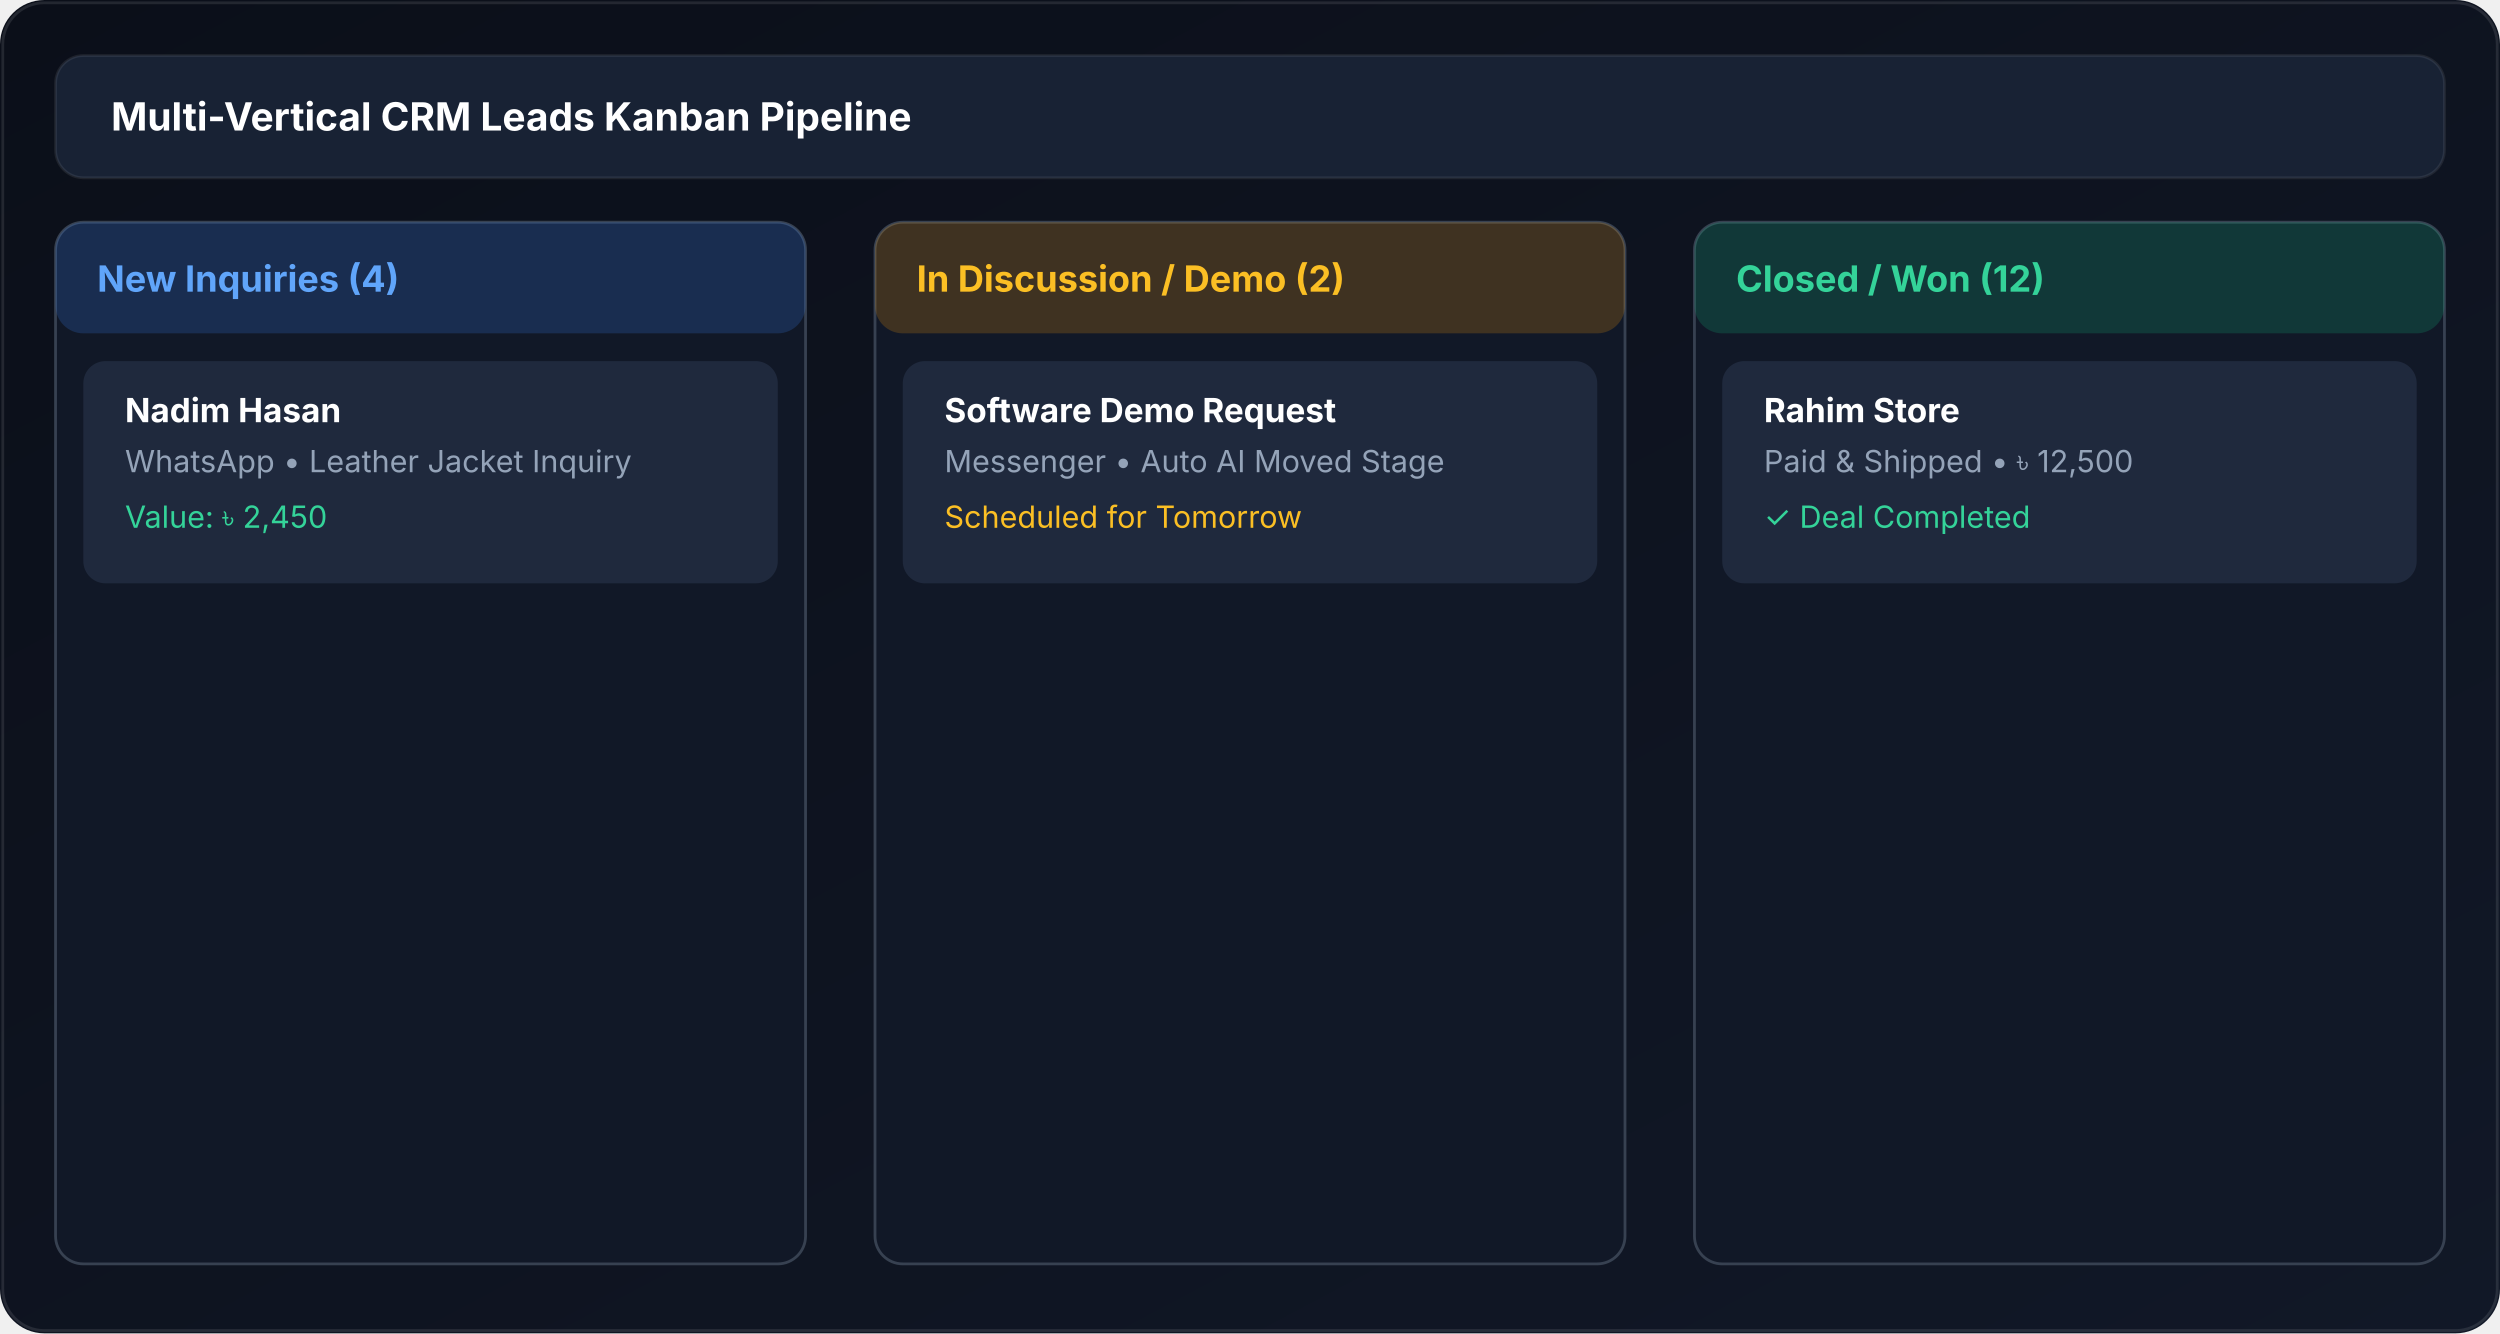
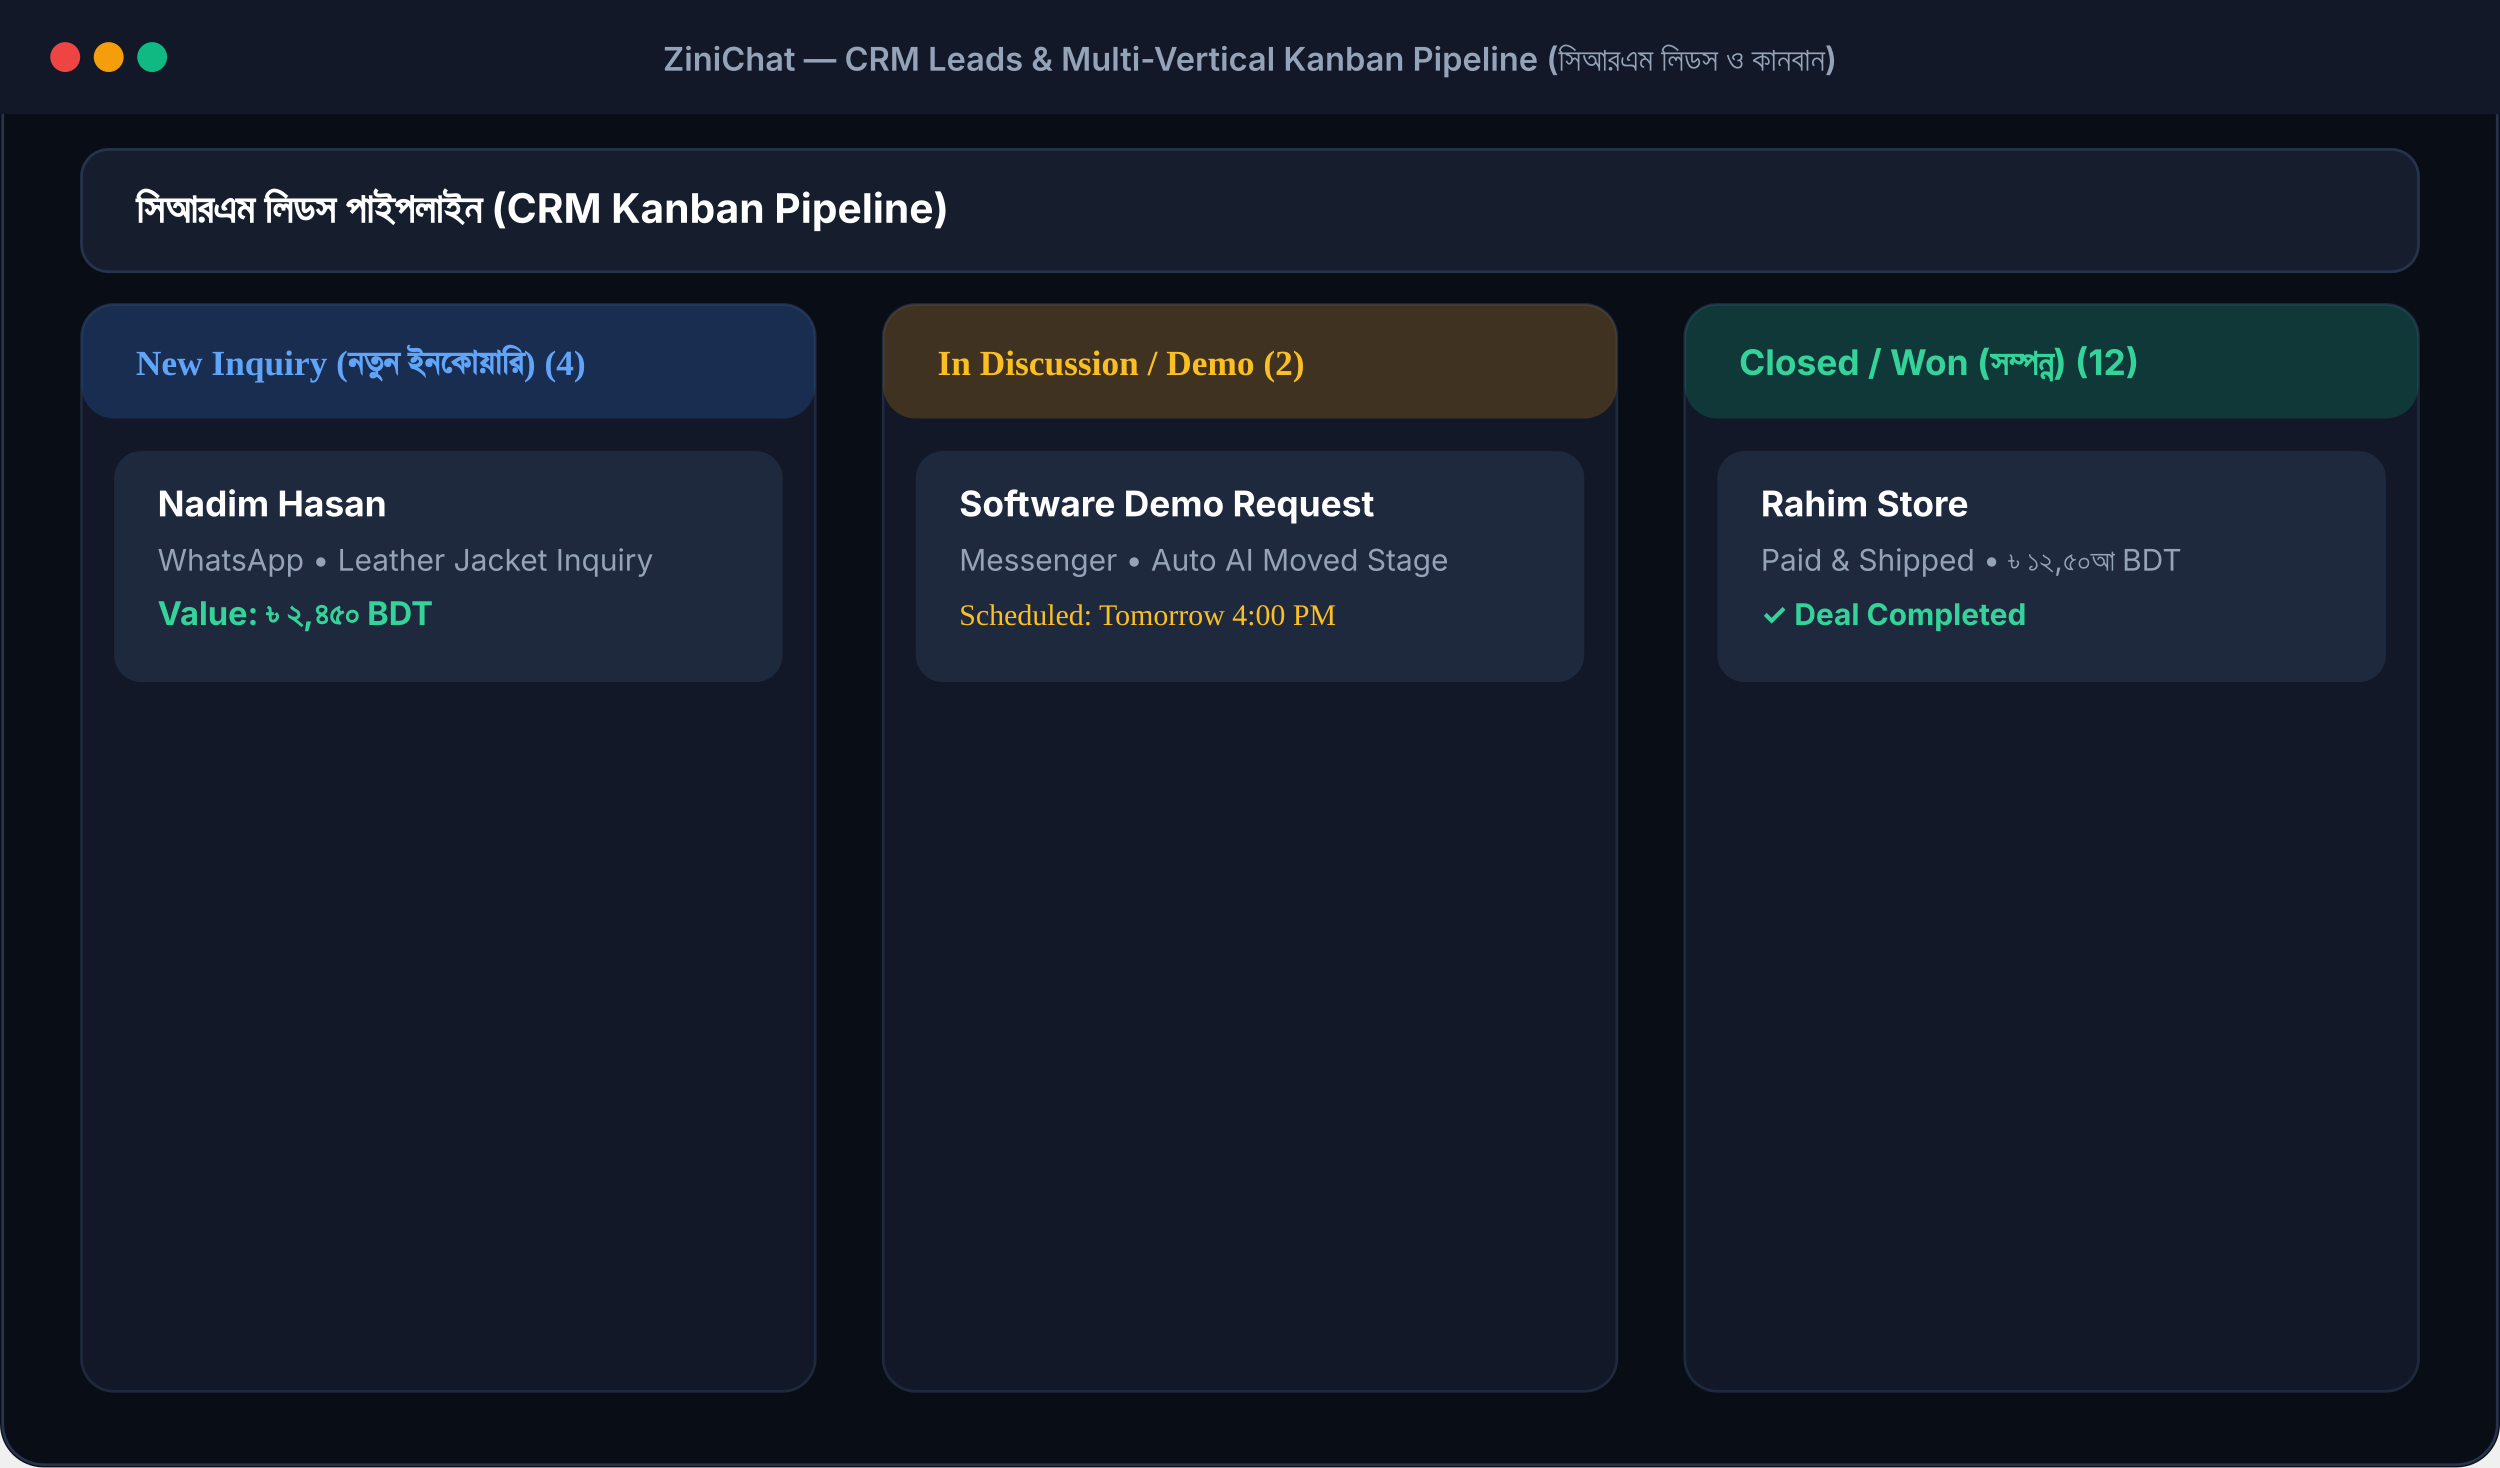
- <svg xmlns="http://www.w3.org/2000/svg" viewBox="0 0 900 480" width="100%" height="100%">
+ <svg xmlns="http://www.w3.org/2000/svg" viewBox="0 0 920 540" width="100%" height="100%">
  <defs>
-     <linearGradient id="bgGrad" x1="0%" y1="0%" x2="100%" y2="100%">
-       <stop offset="0%" stop-color="#0b0f19" />
-       <stop offset="100%" stop-color="#111827" />
-     </linearGradient>
+     <style>
+       .bg-app { fill: #090d16; }
+       .bg-card { fill: #121827; stroke: #1f293d; stroke-width: 1; }
+       .text-white { fill: #ffffff; font-family: -apple-system, BlinkMacSystemFont, sans-serif; }
+       .text-muted { fill: #94a3b8; font-family: -apple-system, BlinkMacSystemFont, sans-serif; }
+       .text-green { fill: #34d399; font-family: -apple-system, BlinkMacSystemFont, sans-serif; }
+     </style>
  </defs>
-   <rect width="900" height="480" rx="16" fill="url(#bgGrad)" />
-   <rect width="898" height="478" x="1" y="1" rx="15" fill="none" stroke="#ffffff" stroke-opacity="0.1" stroke-width="1" />
-   <rect x="20" y="20" width="860" height="44" rx="10" fill="#182234" stroke="#ffffff" stroke-opacity="0.08" />
-   <text x="40" y="47" fill="#ffffff" font-family="-apple-system, BlinkMacSystemFont, sans-serif" font-size="14" font-weight="700">Multi-Vertical CRM Leads Kanban Pipeline</text>
-   <rect x="20" y="80" width="270" height="375" rx="10" fill="#111827" stroke="#374151" />
-   <rect x="20" y="80" width="270" height="40" rx="10" fill="#3b82f6" fill-opacity="0.2" />
-   <text x="35" y="105" fill="#60a5fa" font-family="-apple-system, BlinkMacSystemFont, sans-serif" font-size="13" font-weight="700">New Inquiries (4)</text>
-   <rect x="30" y="130" width="250" height="80" rx="8" fill="#1f293d" />
-   <text x="45" y="152" fill="#ffffff" font-family="-apple-system, BlinkMacSystemFont, sans-serif" font-size="12" font-weight="700">Nadim Hasan</text>
-   <text x="45" y="170" fill="#94a3b8" font-family="-apple-system, BlinkMacSystemFont, sans-serif" font-size="11">WhatsApp • Leather Jacket Inquiry</text>
-   <text x="45" y="190" fill="#34d399" font-family="-apple-system, BlinkMacSystemFont, sans-serif" font-size="11">Value: ৳ 2,450</text>
-   <rect x="315" y="80" width="270" height="375" rx="10" fill="#111827" stroke="#374151" />
-   <rect x="315" y="80" width="270" height="40" rx="10" fill="#f59e0b" fill-opacity="0.2" />
-   <text x="330" y="105" fill="#fbbf24" font-family="-apple-system, BlinkMacSystemFont, sans-serif" font-size="13" font-weight="700">In Discussion / Demo (2)</text>
-   <rect x="325" y="130" width="250" height="80" rx="8" fill="#1f293d" />
-   <text x="340" y="152" fill="#ffffff" font-family="-apple-system, BlinkMacSystemFont, sans-serif" font-size="12" font-weight="700">Software Demo Request</text>
-   <text x="340" y="170" fill="#94a3b8" font-family="-apple-system, BlinkMacSystemFont, sans-serif" font-size="11">Messenger • Auto AI Moved Stage</text>
-   <text x="340" y="190" fill="#fbbf24" font-family="-apple-system, BlinkMacSystemFont, sans-serif" font-size="11">Scheduled for Tomorrow</text>
-   <rect x="610" y="80" width="270" height="375" rx="10" fill="#111827" stroke="#374151" />
-   <rect x="610" y="80" width="270" height="40" rx="10" fill="#10b981" fill-opacity="0.2" />
-   <text x="625" y="105" fill="#34d399" font-family="-apple-system, BlinkMacSystemFont, sans-serif" font-size="13" font-weight="700">Closed / Won (12)</text>
-   <rect x="620" y="130" width="250" height="80" rx="8" fill="#1f293d" />
-   <text x="635" y="152" fill="#ffffff" font-family="-apple-system, BlinkMacSystemFont, sans-serif" font-size="12" font-weight="700">Rahim Store</text>
-   <text x="635" y="170" fill="#94a3b8" font-family="-apple-system, BlinkMacSystemFont, sans-serif" font-size="11">Paid &amp; Shipped • ৳ 12,500</text>
-   <text x="635" y="190" fill="#34d399" font-family="-apple-system, BlinkMacSystemFont, sans-serif" font-size="11">✓ Deal Completed</text>
+   <rect width="920" height="540" rx="16" fill="#090d16" />
+   <rect width="918" height="538" x="1" y="1" rx="15" fill="none" stroke="#26334d" stroke-width="1" />
+   <rect x="0" y="0" width="920" height="42" fill="#121827" />
+   <circle cx="24" cy="21" r="5.5" fill="#ef4444" />
+   <circle cx="40" cy="21" r="5.5" fill="#f59e0b" />
+   <circle cx="56" cy="21" r="5.5" fill="#10b981" />
+   <text x="460" y="26" text-anchor="middle" class="text-muted" font-size="12" font-weight="600">ZiniChat — CRM Leads &amp; Multi-Vertical Kanban Pipeline (সিআরএম লিডস ও কানবান)</text>
+   <rect x="30" y="55" width="860" height="45" rx="10" fill="#161e2e" stroke="#26334d" />
+   <text x="50" y="82" class="text-white" font-size="15" font-weight="700">সিআরএম লিডস পাইপলাইন (CRM Kanban Pipeline)</text>
+   <rect x="30" y="112" width="270" height="400" rx="12" class="bg-card" />
+   <rect x="30" y="112" width="270" height="42" rx="12" fill="#3b82f6" fill-opacity="0.2" />
+   <text x="50" y="138" fill="#60a5fa" font-size="13" font-weight="700">New Inquiry (নতুন ইনকোয়ারি) (4)</text>
+   <rect x="42" y="166" width="246" height="85" rx="10" fill="#1f293d" />
+   <text x="58" y="190" class="text-white" font-size="13" font-weight="700">Nadim Hasan</text>
+   <text x="58" y="210" class="text-muted" font-size="11">WhatsApp • Leather Jacket Inquiry</text>
+   <text x="58" y="230" class="text-green" font-size="12" font-weight="700">Value: ৳ ২,৪৫০ BDT</text>
+   <rect x="325" y="112" width="270" height="400" rx="12" class="bg-card" />
+   <rect x="325" y="112" width="270" height="42" rx="12" fill="#f59e0b" fill-opacity="0.2" />
+   <text x="345" y="138" fill="#fbbf24" font-size="13" font-weight="700">In Discussion / Demo (2)</text>
+   <rect x="337" y="166" width="246" height="85" rx="10" fill="#1f293d" />
+   <text x="353" y="190" class="text-white" font-size="13" font-weight="700">Software Demo Request</text>
+   <text x="353" y="210" class="text-muted" font-size="11">Messenger • Auto AI Moved Stage</text>
+   <text x="353" y="230" fill="#fbbf24" font-size="11">Scheduled: Tomorrow 4:00 PM</text>
+   <rect x="620" y="112" width="270" height="400" rx="12" class="bg-card" />
+   <rect x="620" y="112" width="270" height="42" rx="12" fill="#10b981" fill-opacity="0.2" />
+   <text x="640" y="138" class="text-green" font-size="13" font-weight="700">Closed / Won (সম্পন্ন) (12)</text>
+   <rect x="632" y="166" width="246" height="85" rx="10" fill="#1f293d" />
+   <text x="648" y="190" class="text-white" font-size="13" font-weight="700">Rahim Store</text>
+   <text x="648" y="210" class="text-muted" font-size="11">Paid &amp; Shipped • ৳ ১২,৫০আ BDT</text>
+   <text x="648" y="230" class="text-green" font-size="11" font-weight="700">✓ Deal Completed</text>
</svg>
